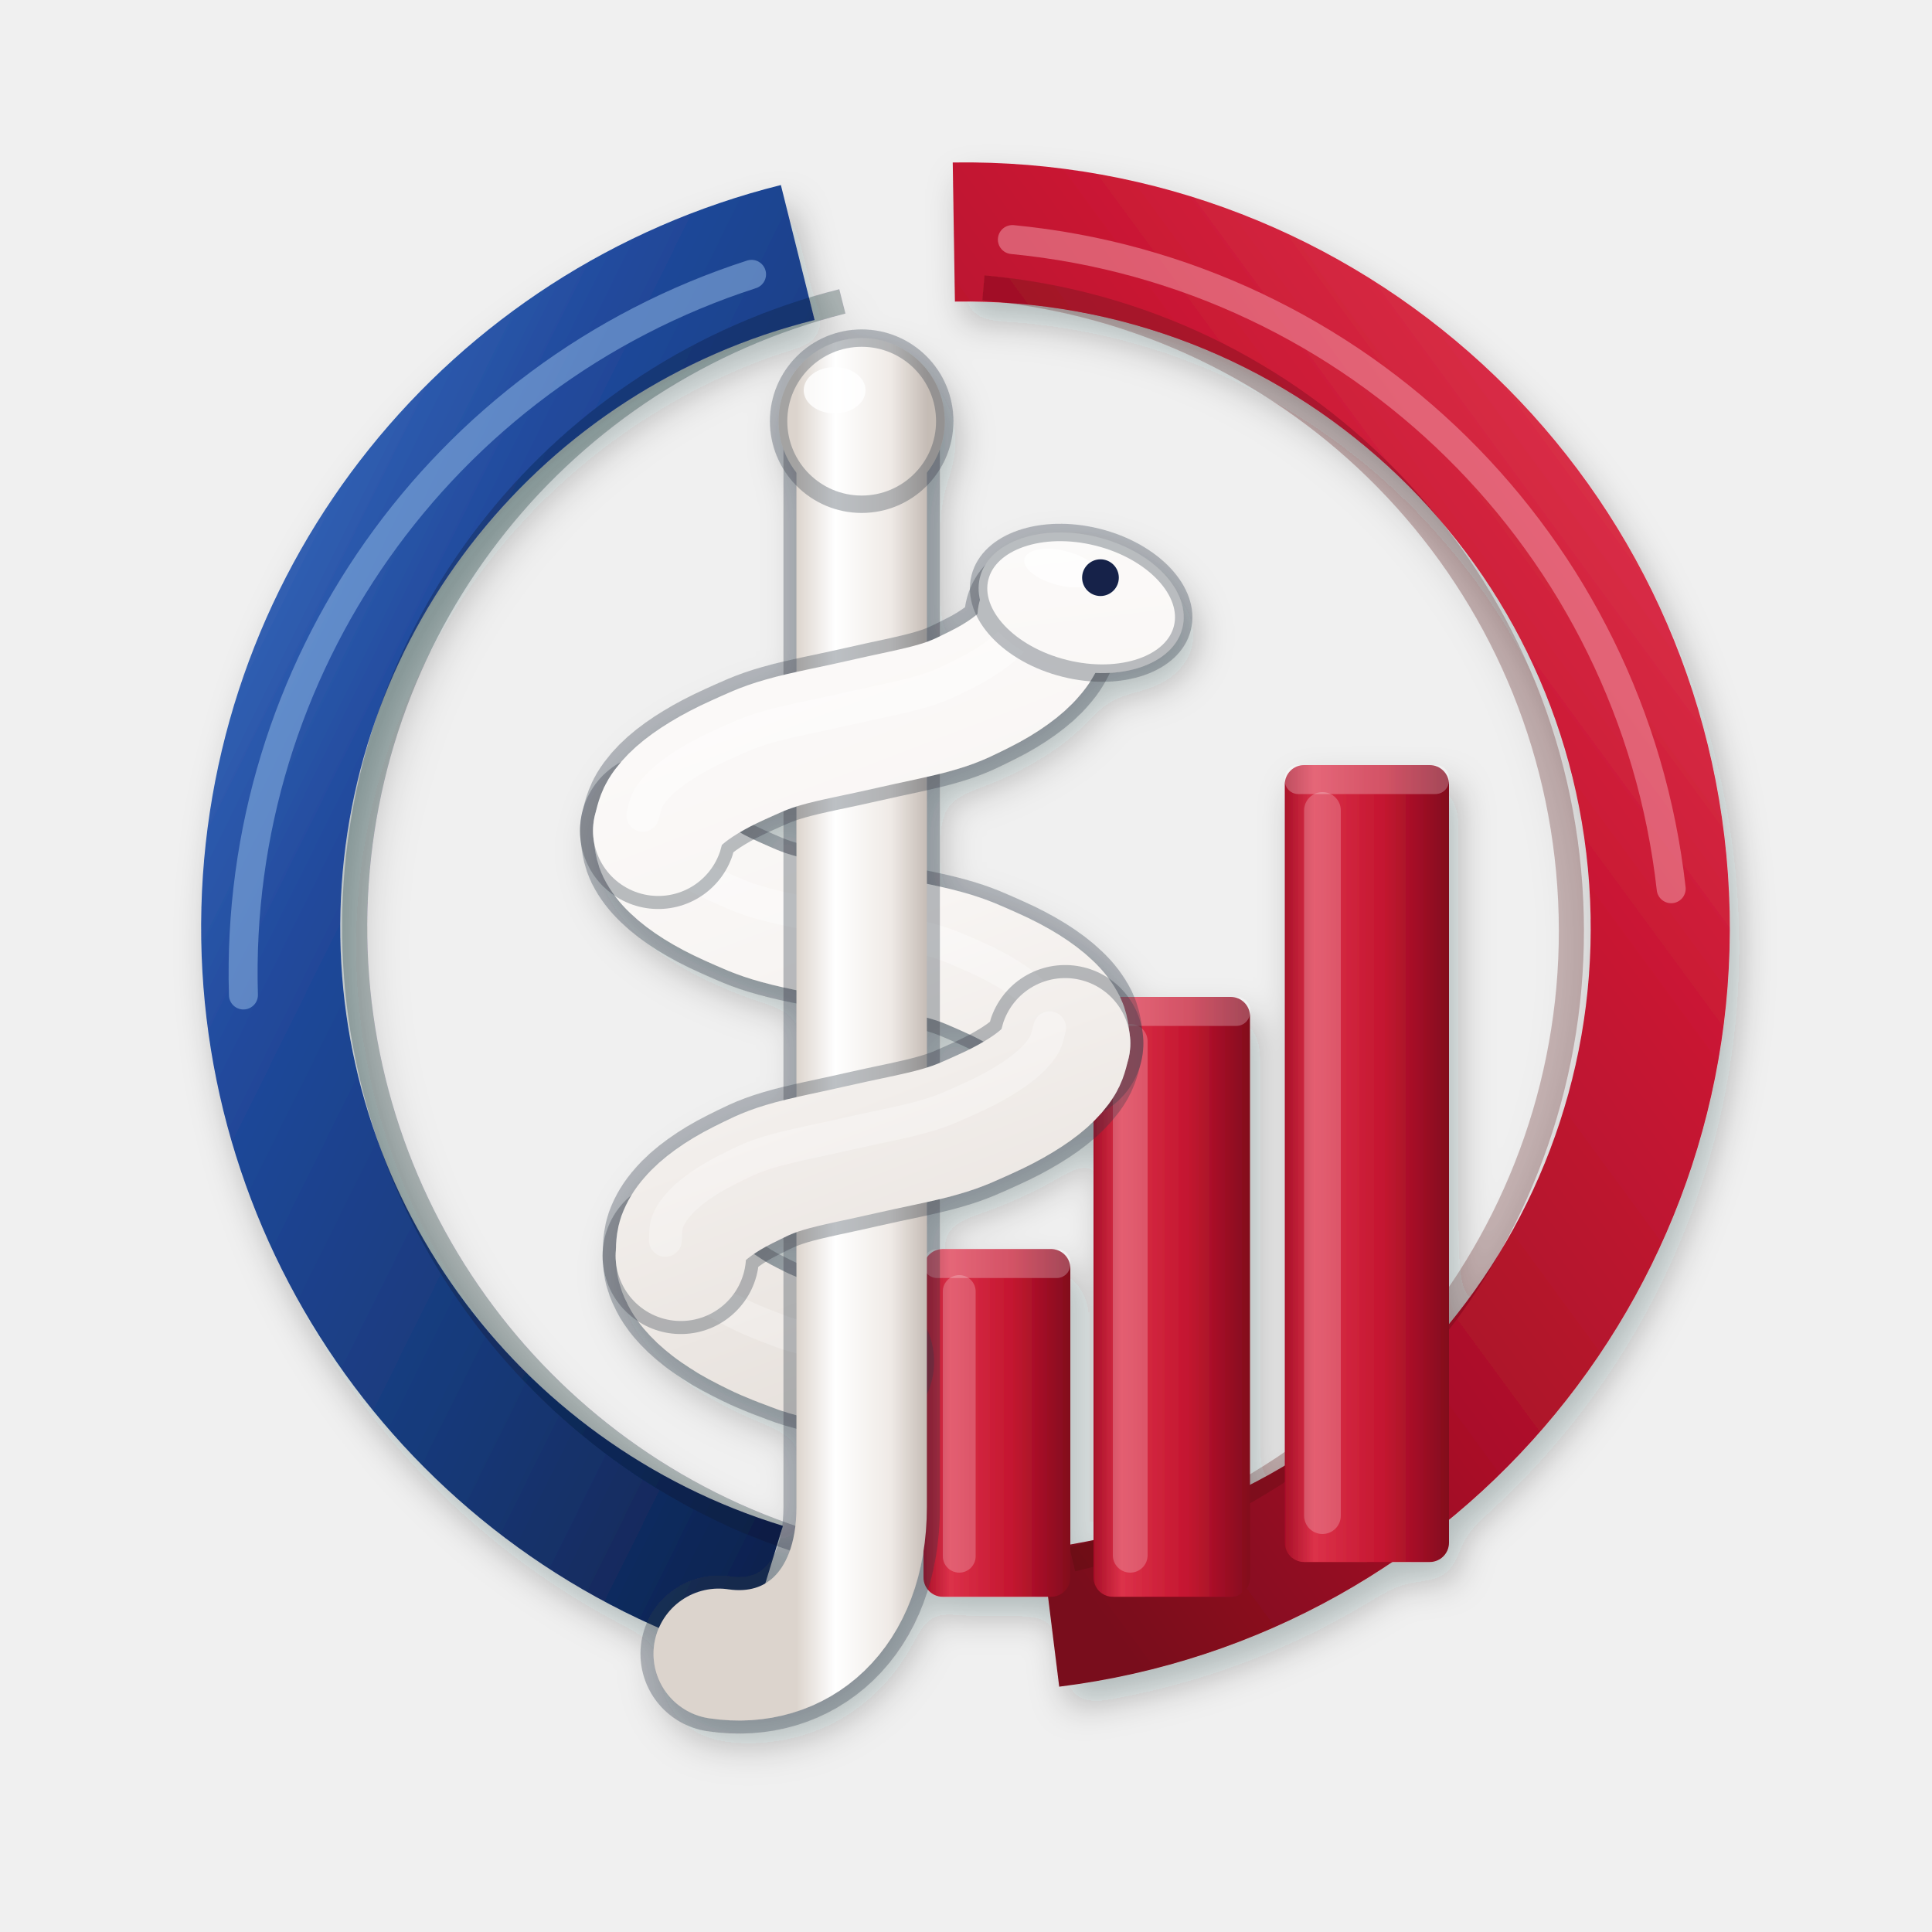
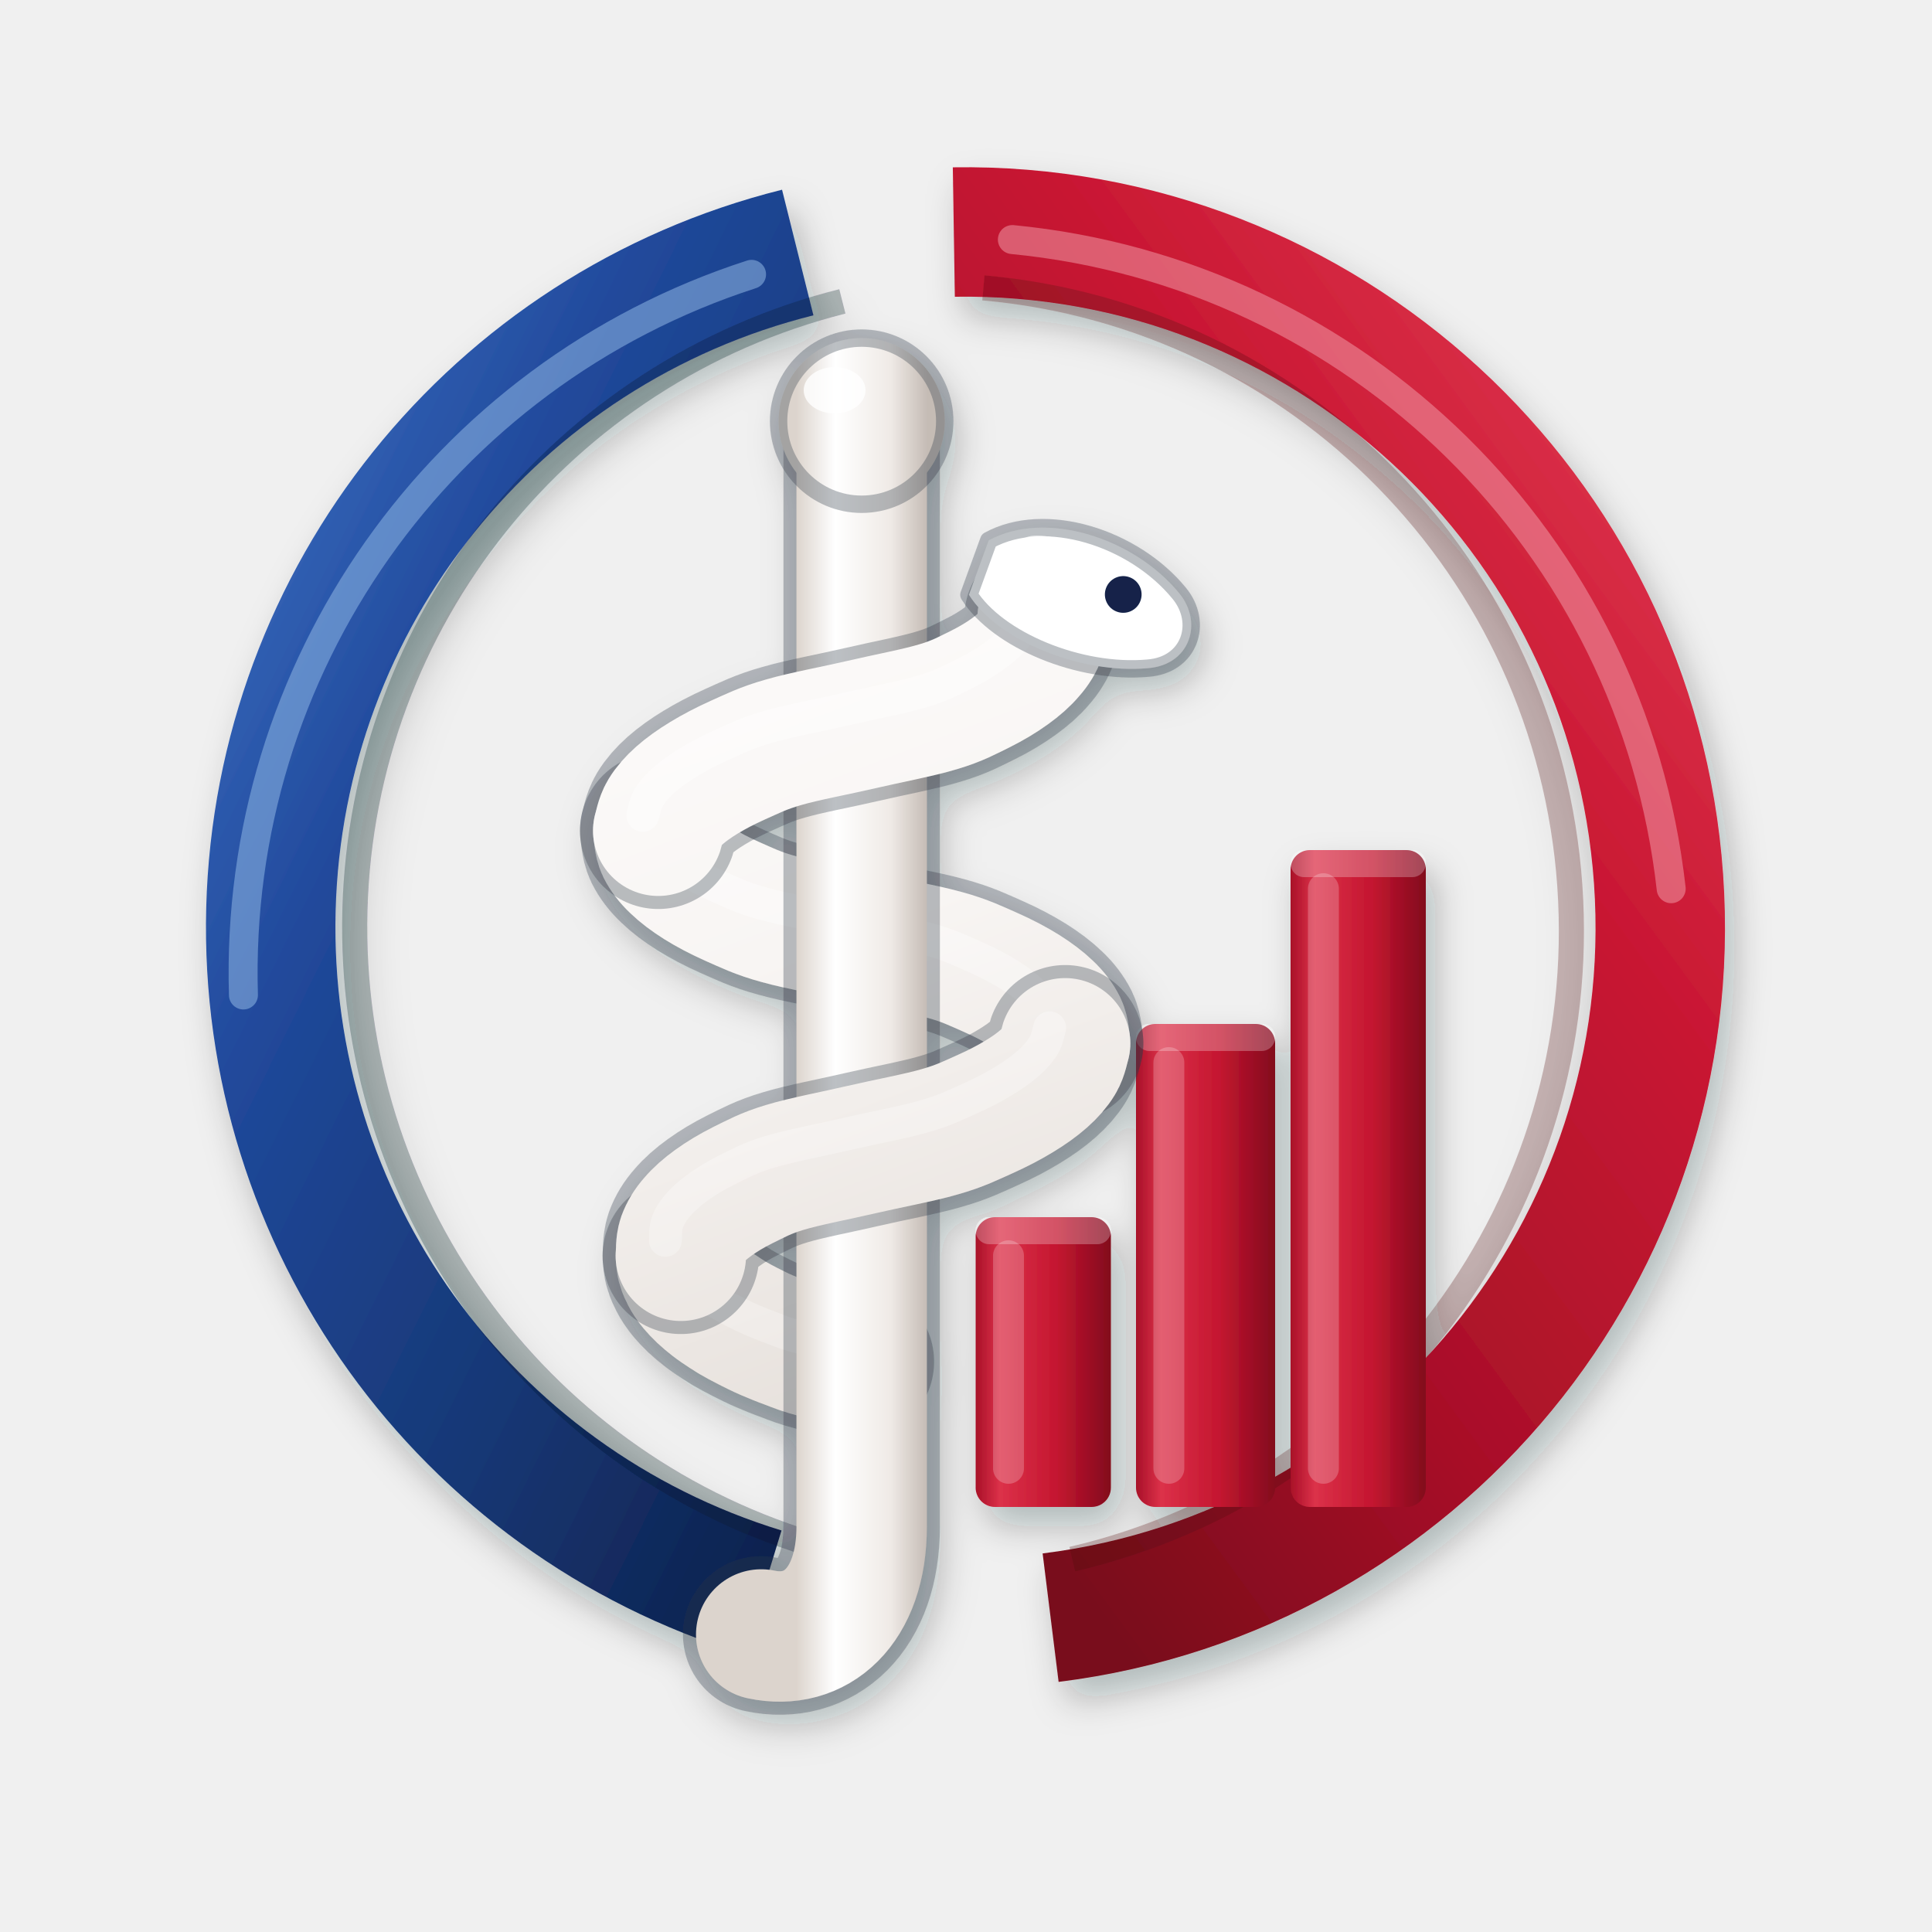
<svg xmlns="http://www.w3.org/2000/svg" viewBox="0 0 100 100" width="100" height="100" role="img" aria-label="Finanz-Medizin">
  <defs>
    <linearGradient id="fmNavy" x1=".1" y1="0" x2=".9" y2="1">
      <stop offset="0" stop-color="#3A6CC0" />
      <stop offset=".3" stop-color="#20489A" />
      <stop offset=".68" stop-color="#173876" />
      <stop offset="1" stop-color="#0E2350" />
    </linearGradient>
    <linearGradient id="fmRed" x1=".9" y1="0" x2=".2" y2="1">
      <stop offset="0" stop-color="#E23B52" />
      <stop offset=".3" stop-color="#CA1934" />
      <stop offset=".68" stop-color="#A81028" />
      <stop offset="1" stop-color="#79091B" />
    </linearGradient>
    <linearGradient id="fmBar" x1="0" y1="0" x2="1" y2="0">
      <stop offset="0" stop-color="#A81028" />
      <stop offset=".18" stop-color="#DC3149" />
      <stop offset=".6" stop-color="#C41630" />
      <stop offset="1" stop-color="#82091D" />
    </linearGradient>
    <linearGradient id="fmBone" gradientUnits="userSpaceOnUse" x1="32" y1="20" x2="58" y2="88">
      <stop offset="0" stop-color="#FFFFFF" />
      <stop offset=".42" stop-color="#F8F5F3" />
      <stop offset="1" stop-color="#D9D1CA" />
    </linearGradient>
    <linearGradient id="fmRod" gradientUnits="userSpaceOnUse" x1="41.2" y1="0" x2="48" y2="0">
      <stop offset="0" stop-color="#DCD4CD" />
      <stop offset=".3" stop-color="#FFFFFF" />
      <stop offset=".72" stop-color="#EFEAE6" />
      <stop offset="1" stop-color="#C5BCB5" />
    </linearGradient>
    <linearGradient id="fmGloss" gradientUnits="userSpaceOnUse" x1="32" y1="22" x2="58" y2="86">
      <stop offset="0" stop-color="#FFFFFF" stop-opacity=".95" />
      <stop offset=".6" stop-color="#FFFFFF" stop-opacity=".5" />
      <stop offset="1" stop-color="#FFFFFF" stop-opacity=".12" />
    </linearGradient>
    <filter id="fmRelief" x="-12%" y="-12%" width="128%" height="128%">
      <feDropShadow dx=".5" dy="1" stdDeviation=".9" flood-color="#0A1622" flood-opacity=".26" />
    </filter>
  </defs>
  <g filter="url(#fmRelief)">
    <g fill="none" stroke-linecap="butt">
-       <path d="M41.29 13.07 A36 36 0 0 0 39.47 82.42" stroke="url(#fmNavy)" stroke-width="7.2" />
-       <path d="M49.37 12.01 A36 36 0 0 1 54.38 83.73" stroke="url(#fmRed)" stroke-width="7.2" />
+       <path d="M41.29 13.07 A36 36 0 0 0 39.47 82.42" stroke="url(#fmNavy)" stroke-width="6.7" />
+       <path d="M49.37 12.01 A36 36 0 0 1 54.38 83.73" stroke="url(#fmRed)" stroke-width="6.7" />
      <path d="M38.9 14.2 A38 38 0 0 0 12.6 51.5" stroke="#8FB6E4" stroke-opacity=".55" stroke-width="1.5" stroke-linecap="round" />
      <path d="M52.4 12.4 A38 38 0 0 1 86.5 46.0" stroke="#F5A2AE" stroke-opacity=".5" stroke-width="1.5" stroke-linecap="round" />
      <path d="M43.6 15.6 A33.4 33.4 0 0 0 41.9 79.9" stroke="#07132A" stroke-opacity=".28" stroke-width="1.3" />
      <path d="M50.9 14.9 A33.4 33.4 0 0 1 55.5 80.7" stroke="#4A0512" stroke-opacity=".26" stroke-width="1.3" />
    </g>
    <g>
-       <rect x="47.8" y="64.65" width="7.6" height="18" rx="1" fill="url(#fmBar)" />
-       <rect x="56.6" y="51.60" width="8.1" height="31.05" rx="1" fill="url(#fmBar)" />
-       <rect x="66.5" y="39.60" width="8.5" height="41.25" rx="1" fill="url(#fmBar)" />
+       <rect x="50.5" y="63" width="7.0" height="15" rx="1" fill="url(#fmBar)" />
+       <rect x="58.8" y="53" width="7.2" height="25" rx="1" fill="url(#fmBar)" />
+       <rect x="66.8" y="44" width="7.0" height="34" rx="1" fill="url(#fmBar)" />
      <g fill="#FFFFFF" opacity=".26">
-         <rect x="47.8" y="64.65" width="7.6" height="1.5" rx=".7" />
-         <rect x="56.6" y="51.60" width="8.1" height="1.5" rx=".7" />
-         <rect x="66.5" y="39.60" width="8.5" height="1.5" rx=".7" />
+         <rect x="50.5" y="63" width="7.0" height="1.4" rx=".7" />
+         <rect x="58.8" y="53" width="7.2" height="1.4" rx=".7" />
+         <rect x="66.8" y="44" width="7.0" height="1.4" rx=".7" />
      </g>
      <g fill="#FFFFFF" opacity=".22">
-         <rect x="48.8" y="66.0" width="1.7" height="15.4" rx=".85" />
-         <rect x="57.6" y="53.0" width="1.8" height="28.4" rx=".9" />
-         <rect x="67.5" y="41.0" width="1.9" height="38.4" rx=".95" />
+         <rect x="51.4" y="64.2" width="1.6" height="12.6" rx=".8" />
+         <rect x="59.7" y="54.2" width="1.6" height="22.6" rx=".8" />
+         <rect x="67.7" y="45.2" width="1.6" height="31.6" rx=".8" />
      </g>
    </g>
    <g fill="none" stroke-linecap="round" stroke-linejoin="round">
      <path d="M44.30 70.48 C43.95 70.40 42.77 70.17 42.19 70.02 C41.61 69.87 41.23 69.72 40.82 69.56 C40.40 69.41 40.04 69.26 39.69 69.11 C39.34 68.96 39.03 68.80 38.73 68.65 C38.43 68.50 38.16 68.35 37.90 68.20 C37.64 68.04 37.41 67.89 37.19 67.74 C36.97 67.59 36.77 67.43 36.59 67.28 C36.41 67.13 36.25 66.98 36.11 66.83 C35.96 66.67 35.83 66.52 35.73 66.37 C35.62 66.22 35.53 66.07 35.46 65.91 C35.38 65.76 35.33 65.61 35.29 65.46 C35.26 65.30 35.25 65.08 35.24 65.00" stroke="#2E3A46" stroke-opacity=".32" stroke-width="8.1" />
      <path d="M44.30 70.48 C43.95 70.40 42.77 70.17 42.19 70.02 C41.61 69.87 41.23 69.72 40.82 69.56 C40.40 69.41 40.04 69.26 39.69 69.11 C39.34 68.96 39.03 68.80 38.73 68.65 C38.43 68.50 38.16 68.35 37.90 68.20 C37.64 68.04 37.41 67.89 37.19 67.74 C36.97 67.59 36.77 67.43 36.59 67.28 C36.41 67.13 36.25 66.98 36.11 66.83 C35.96 66.67 35.83 66.52 35.73 66.37 C35.62 66.22 35.53 66.07 35.46 65.91 C35.38 65.76 35.33 65.61 35.29 65.46 C35.26 65.30 35.25 65.08 35.24 65.00" stroke="url(#fmBone)" stroke-width="6.75" />
      <path d="M55.13 54.00 C55.10 53.85 55.09 53.39 54.94 53.08 C54.79 52.78 54.56 52.47 54.24 52.17 C53.92 51.86 53.52 51.56 53.03 51.25 C52.53 50.94 51.97 50.64 51.27 50.33 C50.58 50.03 49.98 49.72 48.87 49.42 C47.76 49.11 46.02 48.81 44.60 48.50 C43.18 48.19 41.44 47.89 40.33 47.58 C39.22 47.28 38.62 46.97 37.93 46.67 C37.23 46.36 36.67 46.06 36.17 45.75 C35.68 45.44 35.28 45.14 34.96 44.83 C34.64 44.53 34.41 44.22 34.26 43.92 C34.11 43.61 34.10 43.15 34.07 43.00" stroke="#2E3A46" stroke-opacity=".32" stroke-width="8.1" />
      <path d="M55.13 54.00 C55.10 53.85 55.09 53.39 54.94 53.08 C54.79 52.78 54.56 52.47 54.24 52.17 C53.92 51.86 53.52 51.56 53.03 51.25 C52.53 50.94 51.97 50.64 51.27 50.33 C50.58 50.03 49.98 49.72 48.87 49.42 C47.76 49.11 46.02 48.81 44.60 48.50 C43.18 48.19 41.44 47.89 40.33 47.58 C39.22 47.28 38.62 46.97 37.93 46.67 C37.23 46.36 36.67 46.06 36.17 45.75 C35.68 45.44 35.28 45.14 34.96 44.83 C34.64 44.53 34.41 44.22 34.26 43.92 C34.11 43.61 34.10 43.15 34.07 43.00" stroke="url(#fmBone)" stroke-width="6.75" />
      <g transform="translate(-.8 -.8)">
        <path d="M44.30 70.48 C43.95 70.40 42.77 70.17 42.19 70.02 C41.61 69.87 41.23 69.72 40.82 69.56 C40.40 69.41 40.04 69.26 39.69 69.11 C39.34 68.96 39.03 68.80 38.73 68.65 C38.43 68.50 38.16 68.35 37.90 68.20 C37.64 68.04 37.41 67.89 37.19 67.74 C36.97 67.59 36.77 67.43 36.59 67.28 C36.41 67.13 36.25 66.98 36.11 66.83 C35.96 66.67 35.83 66.52 35.73 66.37 C35.62 66.22 35.53 66.07 35.46 65.91 C35.38 65.76 35.33 65.61 35.29 65.46 C35.26 65.30 35.25 65.08 35.24 65.00" stroke="url(#fmGloss)" stroke-width="1.7" stroke-opacity=".55" />
        <path d="M55.13 54.00 C55.10 53.85 55.09 53.39 54.94 53.08 C54.79 52.78 54.56 52.47 54.24 52.17 C53.92 51.86 53.52 51.56 53.03 51.25 C52.53 50.94 51.97 50.64 51.27 50.33 C50.58 50.03 49.98 49.72 48.87 49.42 C47.76 49.11 46.02 48.81 44.60 48.50 C43.18 48.19 41.44 47.89 40.33 47.58 C39.22 47.28 38.62 46.97 37.93 46.67 C37.23 46.36 36.67 46.06 36.17 45.75 C35.68 45.44 35.28 45.14 34.96 44.83 C34.64 44.53 34.41 44.22 34.26 43.92 C34.11 43.61 34.10 43.15 34.07 43.00" stroke="url(#fmGloss)" stroke-width="1.7" stroke-opacity=".55" />
      </g>
-       <path d="M44.6 22.0 V78 C44.6 83.4 41.2 86.2 37.2 85.6" stroke="#2E3A46" stroke-opacity=".32" stroke-width="8.1" />
-       <path d="M44.6 22.0 V78 C44.6 83.4 41.2 86.2 37.2 85.6" stroke="url(#fmRod)" stroke-width="6.75" />
+       <path d="M44.6 22.0 V79 C44.6 83.2 42.2 85.2 39.4 84.6" stroke="#2E3A46" stroke-opacity=".32" stroke-width="8.1" />
+       <path d="M44.6 22.0 V79 C44.6 83.2 42.2 85.2 39.4 84.6" stroke="url(#fmRod)" stroke-width="6.75" />
      <path d="M35.24 65.00 C35.26 64.85 35.23 64.39 35.34 64.08 C35.45 63.78 35.63 63.47 35.90 63.17 C36.16 62.86 36.50 62.56 36.93 62.25 C37.36 61.94 37.85 61.64 38.47 61.33 C39.09 61.03 39.62 60.72 40.64 60.42 C41.66 60.11 43.27 59.81 44.60 59.50 C45.93 59.19 47.58 58.89 48.64 58.58 C49.71 58.28 50.30 57.97 50.98 57.67 C51.67 57.36 52.24 57.06 52.75 56.75 C53.26 56.44 53.68 56.14 54.03 55.83 C54.37 55.53 54.64 55.22 54.82 54.92 C55.01 54.61 55.08 54.15 55.13 54.00" stroke="#2E3A46" stroke-opacity=".32" stroke-width="8.1" />
      <path d="M35.24 65.00 C35.26 64.85 35.23 64.39 35.34 64.08 C35.45 63.78 35.63 63.47 35.90 63.17 C36.16 62.86 36.50 62.56 36.93 62.25 C37.36 61.94 37.85 61.64 38.47 61.33 C39.09 61.03 39.62 60.72 40.64 60.42 C41.66 60.11 43.27 59.81 44.60 59.50 C45.93 59.19 47.58 58.89 48.64 58.58 C49.71 58.28 50.30 57.97 50.98 57.67 C51.67 57.36 52.24 57.06 52.75 56.75 C53.26 56.44 53.68 56.14 54.03 55.83 C54.37 55.53 54.64 55.22 54.82 54.92 C55.01 54.61 55.08 54.15 55.13 54.00" stroke="url(#fmBone)" stroke-width="6.75" />
      <path d="M34.07 43.00 C34.12 42.85 34.19 42.39 34.38 42.08 C34.56 41.78 34.83 41.47 35.17 41.17 C35.52 40.86 35.94 40.56 36.45 40.25 C36.96 39.94 37.53 39.64 38.22 39.33 C38.90 39.03 39.49 38.72 40.56 38.42 C41.62 38.11 43.27 37.81 44.60 37.50 C45.93 37.19 47.54 36.89 48.56 36.58 C49.58 36.28 50.11 35.97 50.73 35.67 C51.35 35.36 51.84 35.06 52.27 34.75 C52.70 34.44 53.04 34.14 53.30 33.83 C53.57 33.53 53.75 33.22 53.86 32.92 C53.97 32.61 53.94 32.15 53.96 32.00" stroke="#2E3A46" stroke-opacity=".32" stroke-width="8.1" />
      <path d="M34.07 43.00 C34.12 42.85 34.19 42.39 34.38 42.08 C34.56 41.78 34.83 41.47 35.17 41.17 C35.52 40.86 35.94 40.56 36.45 40.25 C36.96 39.94 37.53 39.64 38.22 39.33 C38.90 39.03 39.49 38.72 40.56 38.42 C41.62 38.11 43.27 37.81 44.60 37.50 C45.93 37.19 47.54 36.89 48.56 36.58 C49.58 36.28 50.11 35.97 50.73 35.67 C51.35 35.36 51.84 35.06 52.27 34.75 C52.70 34.44 53.04 34.14 53.30 33.83 C53.57 33.53 53.75 33.22 53.86 32.92 C53.97 32.61 53.94 32.15 53.96 32.00" stroke="url(#fmBone)" stroke-width="6.75" />
      <g transform="translate(-.8 -.8)">
        <path d="M35.24 65.00 C35.26 64.85 35.23 64.39 35.34 64.08 C35.45 63.78 35.63 63.47 35.90 63.17 C36.16 62.86 36.50 62.56 36.93 62.25 C37.36 61.94 37.85 61.64 38.47 61.33 C39.09 61.03 39.62 60.72 40.64 60.42 C41.66 60.11 43.27 59.81 44.60 59.50 C45.93 59.19 47.58 58.89 48.64 58.58 C49.71 58.28 50.30 57.97 50.98 57.67 C51.67 57.36 52.24 57.06 52.75 56.75 C53.26 56.44 53.68 56.14 54.03 55.83 C54.37 55.53 54.64 55.22 54.82 54.92 C55.01 54.61 55.08 54.15 55.13 54.00" stroke="url(#fmGloss)" stroke-width="1.7" stroke-opacity=".55" />
        <path d="M34.07 43.00 C34.12 42.85 34.19 42.39 34.38 42.08 C34.56 41.78 34.83 41.47 35.17 41.17 C35.52 40.86 35.94 40.56 36.45 40.25 C36.96 39.94 37.53 39.64 38.22 39.33 C38.90 39.03 39.49 38.72 40.56 38.42 C41.62 38.11 43.27 37.81 44.60 37.50 C45.93 37.19 47.54 36.89 48.56 36.58 C49.58 36.28 50.11 35.97 50.73 35.67 C51.35 35.36 51.84 35.06 52.27 34.75 C52.70 34.44 53.04 34.14 53.30 33.83 C53.57 33.53 53.75 33.22 53.86 32.92 C53.97 32.61 53.94 32.15 53.96 32.00" stroke="url(#fmGloss)" stroke-width="1.7" stroke-opacity=".55" />
      </g>
    </g>
    <circle cx="44.6" cy="21.8" r="4.3" fill="url(#fmRod)" stroke="#2E3A46" stroke-opacity=".32" stroke-width=".9" />
    <ellipse cx="43.2" cy="20.2" rx="1.6" ry="1.2" fill="#FFFFFF" opacity=".8" />
-     <g transform="rotate(14 55.96 31.20)">
-       <ellipse cx="55.96" cy="31.20" rx="5.4" ry="3.5" fill="url(#fmBone)" stroke="#2E3A46" stroke-opacity=".32" stroke-width=".9" />
-       <ellipse cx="54.56" cy="29.70" rx="2.0" ry=".9" fill="#FFFFFF" opacity=".75" />
+     <g transform="translate(55.96 31.20) rotate(20)">
+       <path d="M-5.6 -1.4 C-3.4 -3.9 1.4 -4.1 4.6 -2.2                C6.3 -1.2 6.4 1.1 4.4 2.0                C1.2 3.5 -3.4 3.3 -5.6 1.6 Z" fill="url(#fmBone)" stroke="#2E3A46" stroke-opacity=".32" stroke-width=".9" stroke-linejoin="round" />
+       <ellipse cx="-1.6" cy="-1.9" rx="2.4" ry=".85" fill="#FFFFFF" opacity=".7" />
+       <circle cx="1.9" cy="-1.15" r=".95" fill="#12244A" />
    </g>
-     <circle cx="56.96" cy="29.90" r=".95" fill="#12244A" />
  </g>
</svg>
